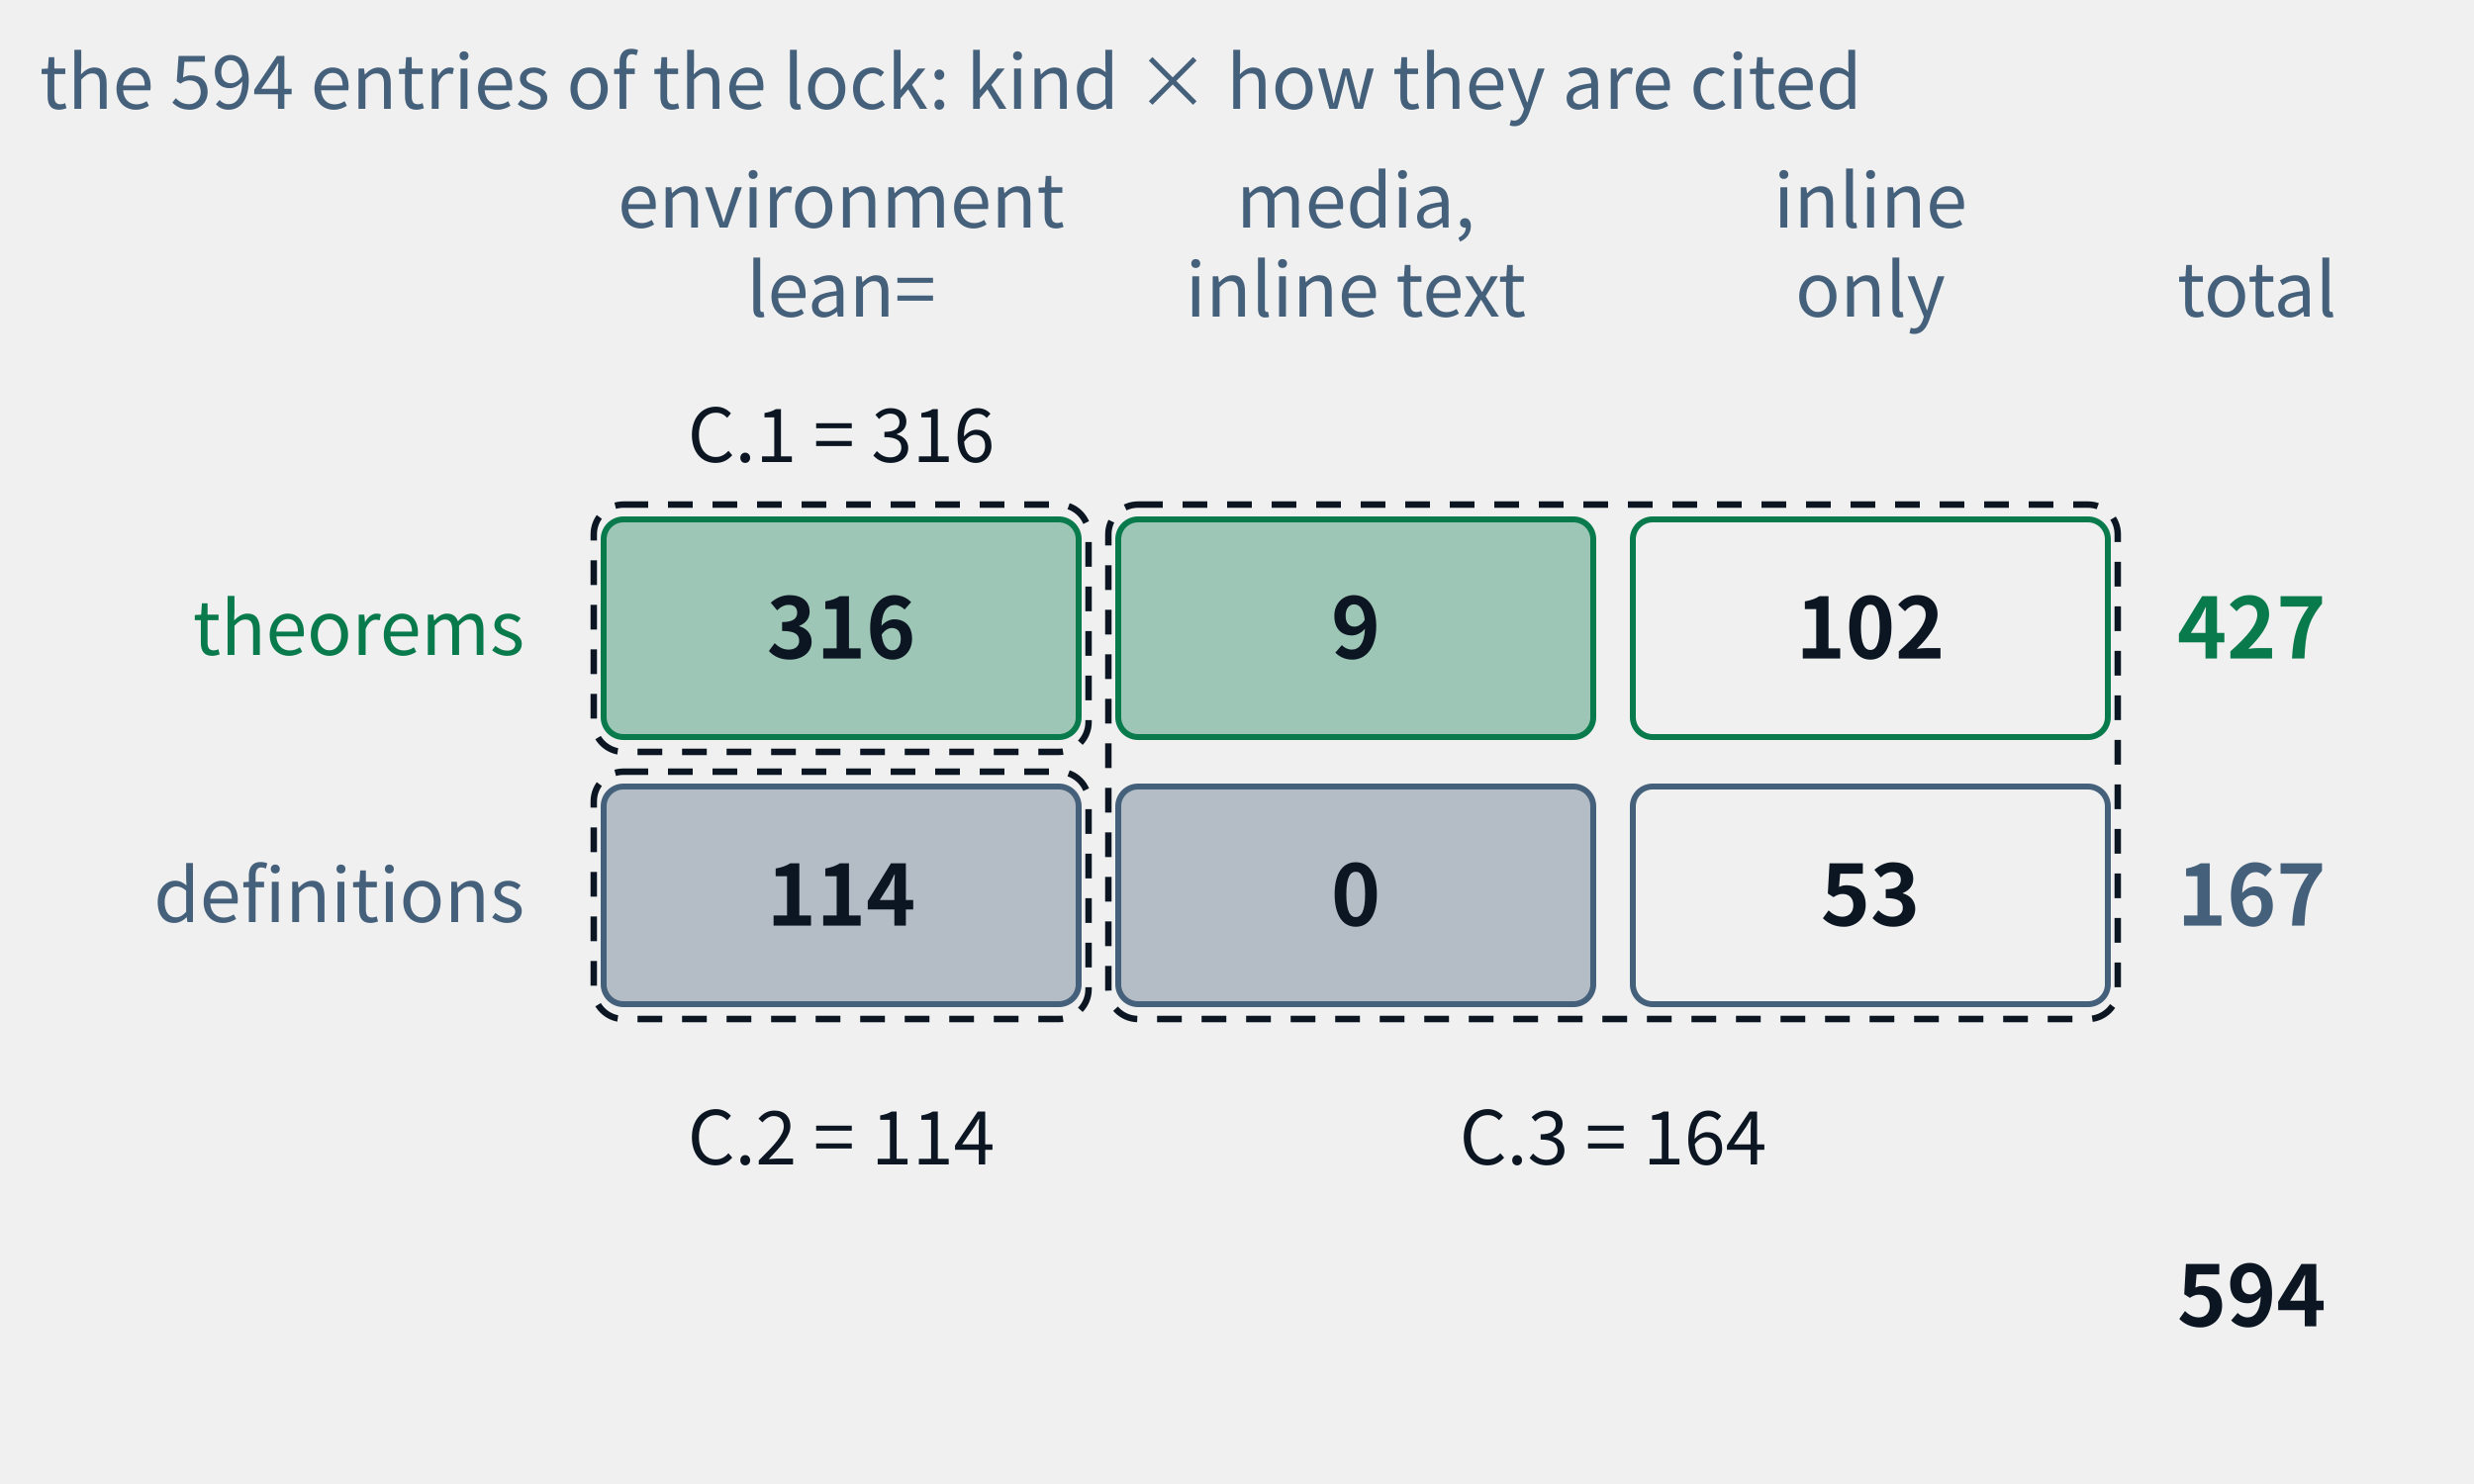
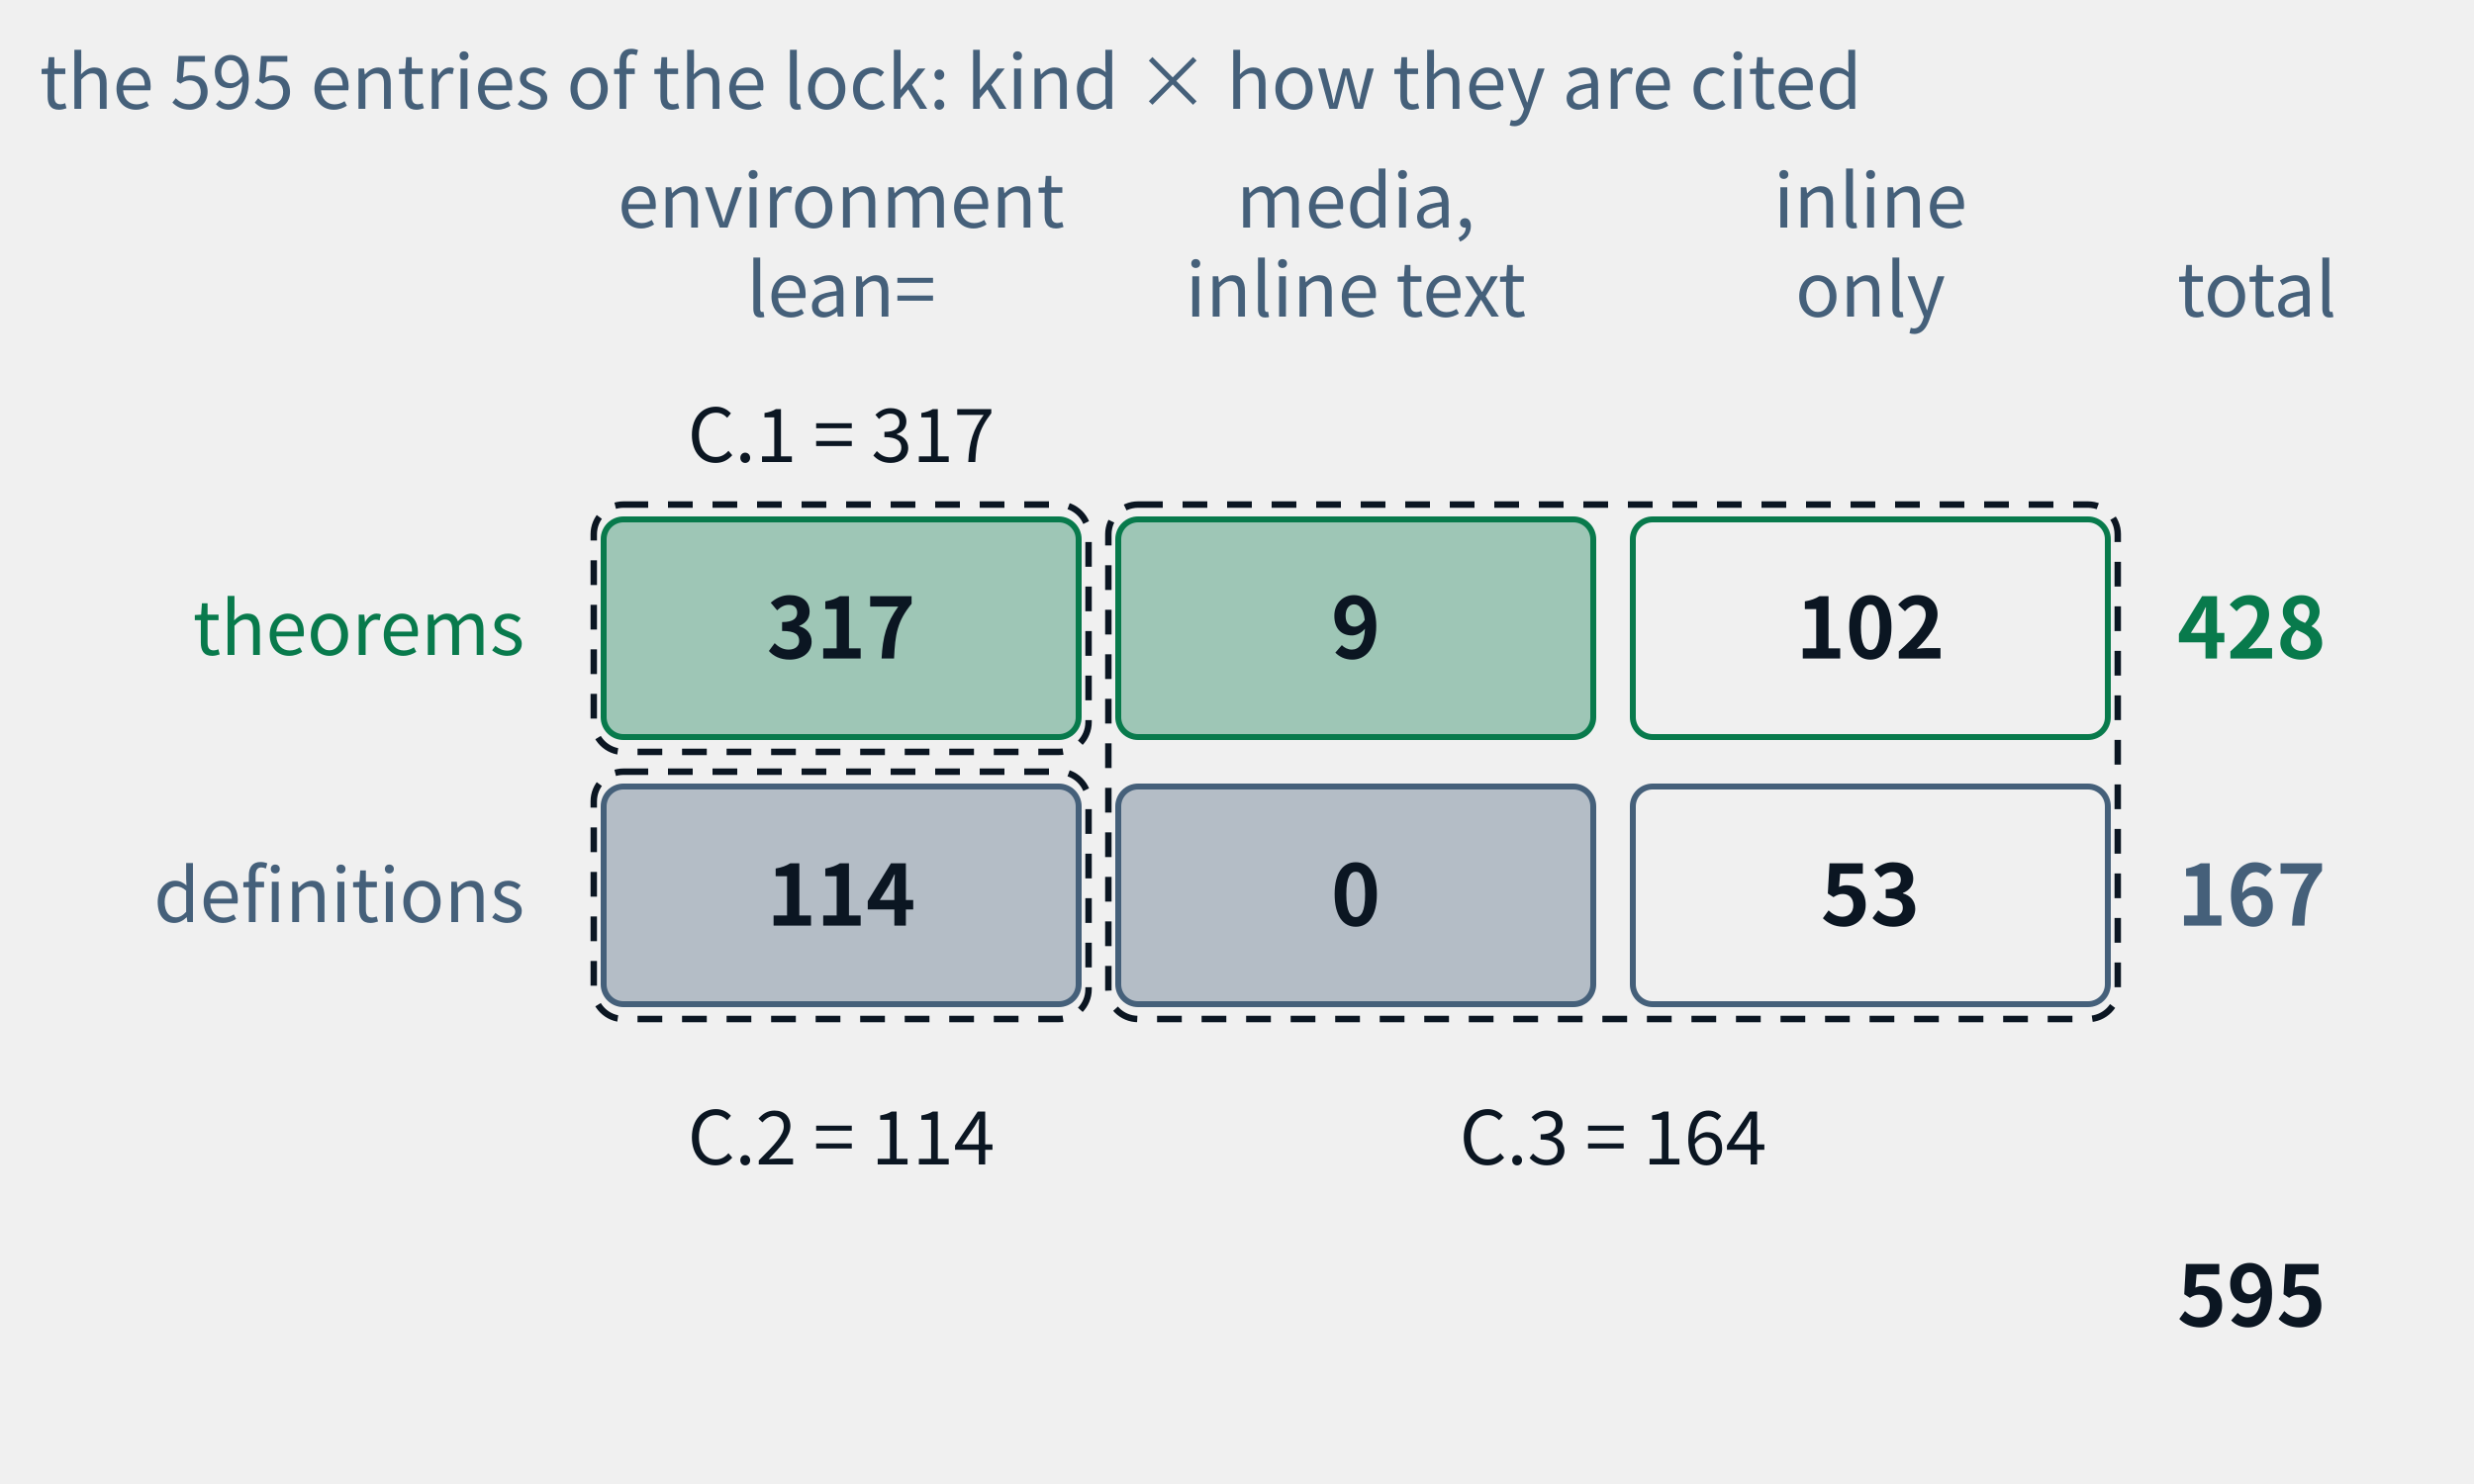
- <svg xmlns="http://www.w3.org/2000/svg" class="tr-fig" data-tr-fig="appc-ledger" data-lang="en" viewBox="0 0 500 300" width="500" height="300" font-family="'Noto Sans SC', 'Noto Sans CJK SC', 'Source Sans 3', 'PingFang SC', 'Microsoft YaHei', system-ui, sans-serif" role="img" aria-label="A ledger of two rows and three columns: the rows are theorems and definitions, the columns are cited with lean= in an environment, cited by media and only inline in the text, and reached by inline links only. The theorem row reads 316, 9, 102, total 427; the definition row 114, 0, 53, total 167; in all 594. Three dashed frames mark the three indexes of appendix C: C.1 = 316, C.2 = 114, C.3 = 9 + 102 + 0 + 53 = 164.">
+ <svg xmlns="http://www.w3.org/2000/svg" class="tr-fig" data-tr-fig="appc-ledger" data-lang="en" viewBox="0 0 500 300" width="500" height="300" font-family="'Noto Sans SC', 'Noto Sans CJK SC', 'Source Sans 3', 'PingFang SC', 'Microsoft YaHei', system-ui, sans-serif" role="img" aria-label="A ledger of two rows and three columns: the rows are theorems and definitions, the columns are cited with lean= in an environment, cited by media and only inline in the text, and reached by inline links only. The theorem row reads 317, 9, 102, total 428; the definition row 114, 0, 53, total 167; in all 595. Three dashed frames mark the three indexes of appendix C: C.1 = 317, C.2 = 114, C.3 = 9 + 102 + 0 + 53 = 164.">
  <style>.ts-ink{stroke:#0b1622}.tf-ink{fill:#0b1622}.ts-dim{stroke:#45607a}.tf-dim{fill:#45607a}.ts-faint{stroke:#9db3c4}.tf-faint{fill:#9db3c4}.ts-edge{stroke:#b9d0dd}.tf-edge{fill:#b9d0dd}.ts-hot{stroke:#5f9bb5}.tf-hot{fill:#5f9bb5}.ts-bg{stroke:#ffffff}.tf-bg{fill:#ffffff}.ts-panel{stroke:#eef5f9}.tf-panel{fill:#eef5f9}.ts-sheet{stroke:#f7fbfd}.tf-sheet{fill:#f7fbfd}.ts-cyan{stroke:#007c8a}.tf-cyan{fill:#007c8a}.ts-magenta{stroke:#b0128f}.tf-magenta{fill:#b0128f}.ts-amber{stroke:#946200}.tf-amber{fill:#946200}.ts-violet{stroke:#5a45c8}.tf-violet{fill:#5a45c8}.ts-ok{stroke:#087a4c}.tf-ok{fill:#087a4c}.ts-warn{stroke:#c21f3a}.tf-warn{fill:#c21f3a}.ts-blue{stroke:#1d5fd0}.tf-blue{fill:#1d5fd0}.ts-orange{stroke:#b85410}.tf-orange{fill:#b85410}.ts-sigma{stroke:#28405a}.tf-sigma{fill:#28405a}@media (prefers-color-scheme:dark){.ts-ink{stroke:#d4efff}.tf-ink{fill:#d4efff}.ts-dim{stroke:#6f8ea5}.tf-dim{fill:#6f8ea5}.ts-faint{stroke:#34506a}.tf-faint{fill:#34506a}.ts-edge{stroke:#143049}.tf-edge{fill:#143049}.ts-hot{stroke:#1f5d7c}.tf-hot{fill:#1f5d7c}.ts-bg{stroke:#03060c}.tf-bg{fill:#03060c}.ts-panel{stroke:#07101b}.tf-panel{fill:#07101b}.ts-sheet{stroke:#050c16}.tf-sheet{fill:#050c16}.ts-cyan{stroke:#19f0ff}.tf-cyan{fill:#19f0ff}.ts-magenta{stroke:#ff2fd0}.tf-magenta{fill:#ff2fd0}.ts-amber{stroke:#ffc83d}.tf-amber{fill:#ffc83d}.ts-violet{stroke:#9d8cff}.tf-violet{fill:#9d8cff}.ts-ok{stroke:#46ffb2}.tf-ok{fill:#46ffb2}.ts-warn{stroke:#ff5064}.tf-warn{fill:#ff5064}.ts-blue{stroke:#2a7bff}.tf-blue{fill:#2a7bff}.ts-orange{stroke:#ff8a3c}.tf-orange{fill:#ff8a3c}.ts-sigma{stroke:#cfe3ff}.tf-sigma{fill:#cfe3ff}}</style>
  <text class="tf-dim" x="170" y="46" font-size="15" text-anchor="middle">environment</text>
  <text class="tf-dim" x="170" y="64" font-size="15" text-anchor="middle">lean=</text>
  <text class="tf-dim" x="274" y="46" font-size="15" text-anchor="middle">media,</text>
  <text class="tf-dim" x="274" y="64" font-size="15" text-anchor="middle">inline text</text>
  <text class="tf-dim" x="378" y="46" font-size="15" text-anchor="middle">inline</text>
  <text class="tf-dim" x="378" y="64" font-size="15" text-anchor="middle">only</text>
  <text class="tf-dim" x="440" y="64" font-size="15">total</text>
  <text class="tf-ok" x="106" y="132.4" font-size="15" text-anchor="end">theorems</text>
  <rect x="122" y="105" width="96" height="44" rx="4" class="ts-ok tf-ok" stroke-width="1.2" fill-opacity="0.35" />
-   <text class="tf-ink" x="170" y="133.12" font-size="17" text-anchor="middle" font-weight="600">316</text>
+   <text class="tf-ink" x="170" y="133.12" font-size="17" text-anchor="middle" font-weight="600">317</text>
  <rect x="226" y="105" width="96" height="44" rx="4" class="ts-ok tf-ok" stroke-width="1.2" fill-opacity="0.35" />
  <text class="tf-ink" x="274" y="133.12" font-size="17" text-anchor="middle" font-weight="600">9</text>
  <rect x="330" y="105" width="96" height="44" rx="4" class="ts-ok" stroke-width="1.2" fill="none" />
  <text class="tf-ink" x="378" y="133.12" font-size="17" text-anchor="middle" font-weight="600">102</text>
-   <text class="tf-ok" x="440" y="133.12" font-size="17" font-weight="600">427</text>
+   <text class="tf-ok" x="440" y="133.12" font-size="17" font-weight="600">428</text>
  <text class="tf-dim" x="106" y="186.4" font-size="15" text-anchor="end">definitions</text>
  <rect x="122" y="159" width="96" height="44" rx="4" class="ts-dim tf-dim" stroke-width="1.2" fill-opacity="0.35" />
  <text class="tf-ink" x="170" y="187.12" font-size="17" text-anchor="middle" font-weight="600">114</text>
  <rect x="226" y="159" width="96" height="44" rx="4" class="ts-dim tf-dim" stroke-width="1.2" fill-opacity="0.35" />
  <text class="tf-ink" x="274" y="187.12" font-size="17" text-anchor="middle" font-weight="600">0</text>
  <rect x="330" y="159" width="96" height="44" rx="4" class="ts-dim" stroke-width="1.2" fill="none" />
  <text class="tf-ink" x="378" y="187.12" font-size="17" text-anchor="middle" font-weight="600">53</text>
  <text class="tf-dim" x="440" y="187.12" font-size="17" font-weight="600">167</text>
-   <text class="tf-ink" x="440" y="268.12" font-size="17" font-weight="600">594</text>
+   <text class="tf-ink" x="440" y="268.12" font-size="17" font-weight="600">595</text>
  <rect x="120" y="102" width="100" height="50" rx="6" class="ts-ink" stroke-width="1.3" stroke-dasharray="5 4" fill="none" />
  <rect x="120" y="156" width="100" height="50" rx="6" class="ts-ink" stroke-width="1.3" stroke-dasharray="5 4" fill="none" />
  <rect x="224" y="102" width="204" height="104" rx="6" class="ts-ink" stroke-width="1.3" stroke-dasharray="5 4" fill="none" />
-   <text class="tf-ink" x="170" y="93.4" font-size="15" text-anchor="middle">C.1 = 316</text>
+   <text class="tf-ink" x="170" y="93.4" font-size="15" text-anchor="middle">C.1 = 317</text>
  <text class="tf-ink" x="170" y="235.4" font-size="15" text-anchor="middle">C.2 = 114</text>
  <text class="tf-ink" x="326" y="235.4" font-size="15" text-anchor="middle">C.3 = 164</text>
-   <text class="tf-dim" x="8" y="22" font-size="15">the 594 entries of the lock: kind × how they are cited</text>
+   <text class="tf-dim" x="8" y="22" font-size="15">the 595 entries of the lock: kind × how they are cited</text>
</svg>
